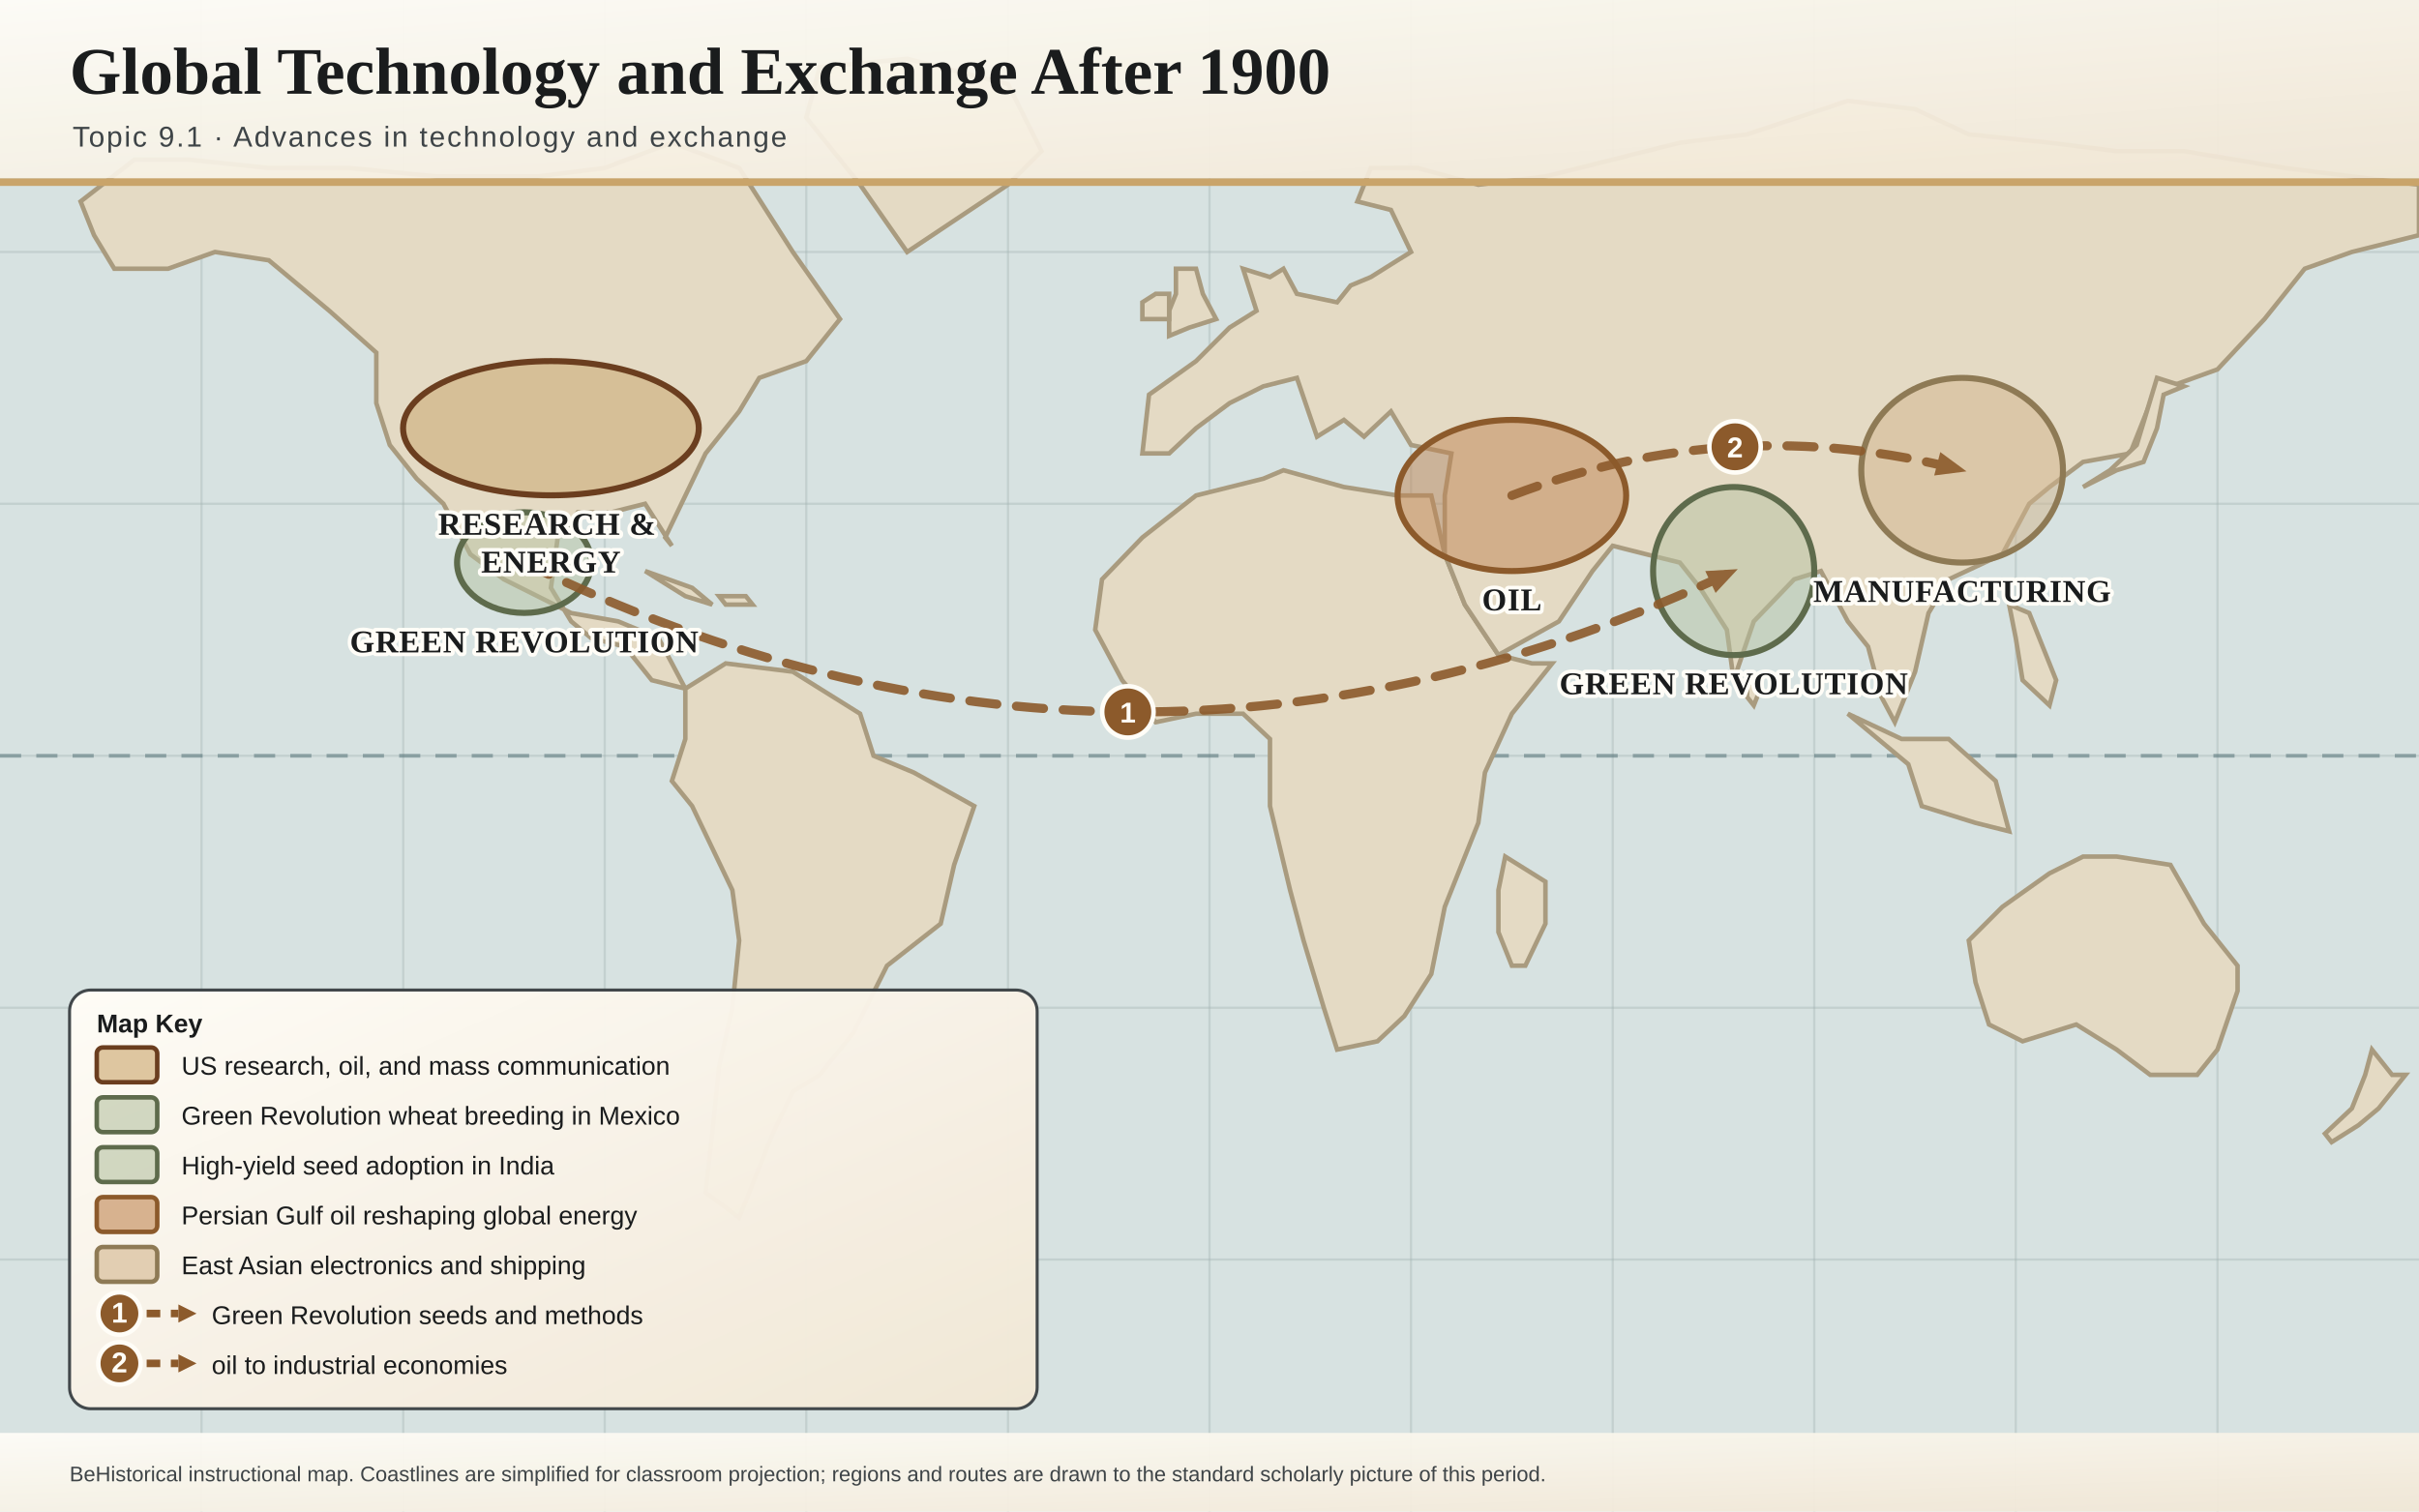
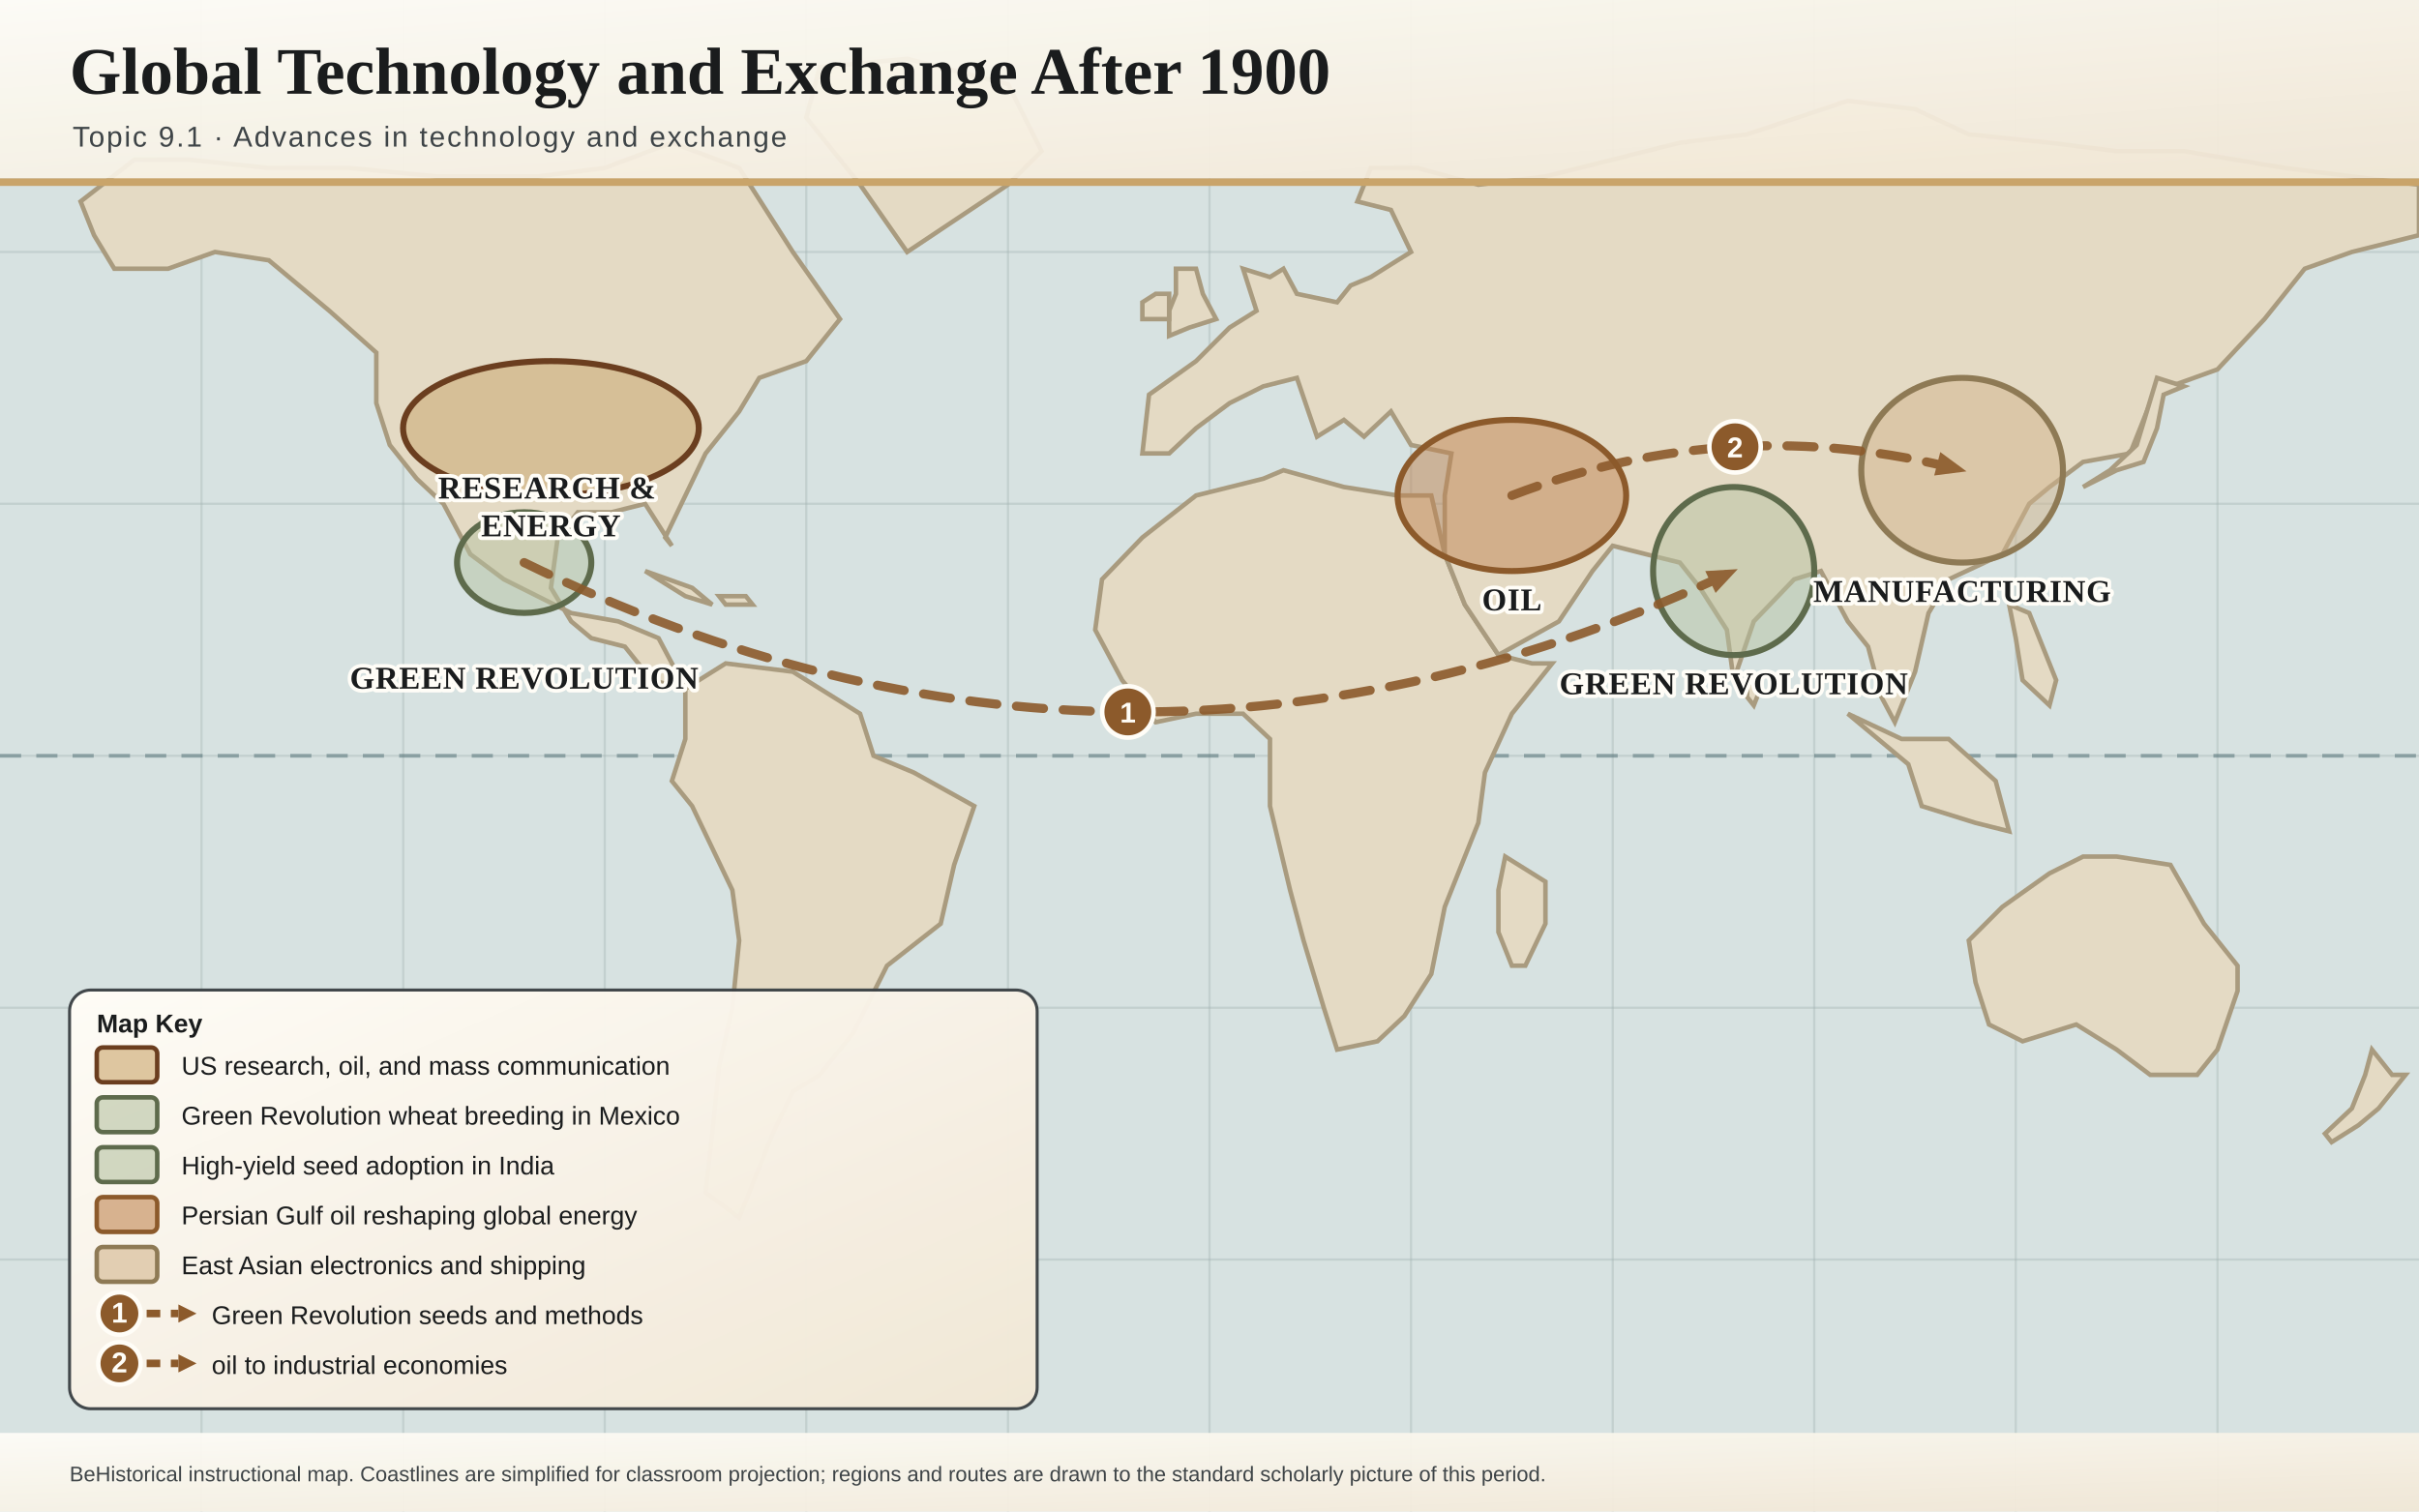
<svg xmlns="http://www.w3.org/2000/svg" width="1600" height="1000" viewBox="0 0 1600 1000" preserveAspectRatio="xMidYMid meet" role="img" aria-labelledby="map-title map-desc">
  <defs>
    <linearGradient id="paper" x1="0" x2="1" y1="0" y2="1">
      <stop offset="0" stop-color="#FFFDF7" />
      <stop offset="1" stop-color="#F1E7D5" />
    </linearGradient>
    <marker id="arrow" markerWidth="20" markerHeight="16" refX="17" refY="8" orient="auto" markerUnits="userSpaceOnUse">
      <path d="M0,0 L20,8 L0,16 Z" fill="#8C5A2B" />
    </marker>
    <style>
      .title{font-family:Georgia,'Times New Roman',serif;font-weight:700;font-size:44px;fill:#1A1C1D}
      .subtitle{font-family:Arial,Helvetica,sans-serif;font-size:19px;fill:#3E4447;letter-spacing:1.2px;text-transform:uppercase}
      .region{font-family:Georgia,'Times New Roman',serif;font-weight:700;font-size:21px;letter-spacing:.5px}
      .place{font-family:Arial,Helvetica,sans-serif;font-weight:700;font-size:18px;fill:#1A1C1D}
      .placenote{font-family:Arial,Helvetica,sans-serif;font-size:15px;fill:#3E4447}
      .small{font-family:Arial,Helvetica,sans-serif;font-size:17px;fill:#1A1C1D}
      .tiny{font-family:Arial,Helvetica,sans-serif;font-size:14px;fill:#3E4447}
      .badgenum{font-family:Arial,Helvetica,sans-serif;font-weight:700;font-size:19px;fill:#FFFDF7}
      .badge{fill:#8C5A2B;stroke:#FFFDF7;stroke-width:3}
      .halo{paint-order:stroke;stroke:#FFFDF7;stroke-width:5;stroke-linejoin:round}
      .city{fill:#1A1C1D;stroke:#FFFDF7;stroke-width:4}
+       .leader{stroke:#1A1C1D;stroke-width:2.5;stroke-linecap:round;opacity:.7}
      .flow{fill:none;stroke:#8C5A2B;stroke-width:6;stroke-linecap:round;opacity:.9}
      #land path{fill:#E4DAC4;stroke:#A99B7F;stroke-width:3}
      #graticule line{stroke:#9FB0AE;stroke-width:1.5;opacity:.35}
    </style>
  </defs>
  <rect width="1600" height="1000" fill="#D7E2E1" />
  <g id="graticule">
    <line x1="133.3" y1="0" x2="133.3" y2="1000" />
    <line x1="266.7" y1="0" x2="266.7" y2="1000" />
    <line x1="400.0" y1="0" x2="400.0" y2="1000" />
    <line x1="533.3" y1="0" x2="533.3" y2="1000" />
    <line x1="666.7" y1="0" x2="666.7" y2="1000" />
    <line x1="800.0" y1="0" x2="800.0" y2="1000" />
    <line x1="933.3" y1="0" x2="933.3" y2="1000" />
    <line x1="1066.7" y1="0" x2="1066.7" y2="1000" />
    <line x1="1200.0" y1="0" x2="1200.0" y2="1000" />
    <line x1="1333.3" y1="0" x2="1333.3" y2="1000" />
    <line x1="1466.7" y1="0" x2="1466.7" y2="1000" />
    <line x1="0" y1="833.3" x2="1600" y2="833.3" />
    <line x1="0" y1="666.7" x2="1600" y2="666.7" />
    <line x1="0" y1="500.0" x2="1600" y2="500.0" />
    <line x1="0" y1="333.3" x2="1600" y2="333.3" />
    <line x1="0" y1="166.7" x2="1600" y2="166.7" />
  </g>
  <line x1="0" y1="500.0" x2="1600" y2="500.0" stroke="#4E6B72" stroke-width="2.5" stroke-dasharray="14 10" opacity=".5" />
  <g id="land">
    <path id="land-greenland" d="M600.0,166.7 L666.7,122.2 L688.9,100.0 L666.7,55.6 L600.0,38.9 L542.2,44.4 L533.3,77.8 L568.9,122.2 L600.0,166.7 Z" />
    <path id="land-northAmerica" d="M53.3,133.3 L88.9,105.6 L124.4,105.6 L177.8,111.1 L231.1,111.1 L288.9,116.7 L355.6,116.7 L400.0,111.1 L444.4,94.4 L488.9,111.1 L524.4,166.7 L555.6,211.1 L533.3,238.9 L502.2,250.0 L488.9,272.2 L466.7,300.0 L440.0,355.6 L444.4,361.1 L426.7,333.3 L404.4,338.9 L382.2,338.9 L368.9,355.6 L364.4,388.9 L377.8,411.1 L391.1,422.2 L413.3,427.8 L431.1,450.0 L453.3,455.6 L435.6,422.2 L408.9,411.1 L377.8,405.6 L333.3,383.3 L311.1,366.7 L293.3,333.3 L275.6,316.7 L257.8,294.4 L248.9,266.7 L248.9,233.3 L217.8,205.6 L177.8,172.2 L142.2,166.7 L111.1,177.8 L75.6,177.8 L62.2,155.6 L53.3,133.3 Z" />
    <path id="land-southAmerica" d="M453.3,455.6 L480.0,438.9 L524.4,444.4 L568.9,472.2 L577.8,500.0 L604.4,511.1 L644.4,533.3 L631.1,572.2 L622.2,611.1 L586.7,638.9 L564.4,683.3 L542.2,711.1 L524.4,722.2 L511.1,750.0 L497.8,783.3 L488.9,805.6 L466.7,788.9 L471.1,750.0 L475.6,705.6 L484.4,666.7 L488.9,622.2 L484.4,588.9 L457.8,533.3 L444.4,516.7 L453.3,488.9 L453.3,455.6 Z" />
    <path id="land-africa" d="M724.4,416.7 L728.9,383.3 L755.6,355.6 L791.1,327.8 L835.6,316.7 L848.9,311.1 L888.9,322.2 L924.4,327.8 L946.7,327.8 L955.6,366.7 L968.9,400.0 L991.1,433.3 L1013.3,438.9 L1026.7,438.9 L1000.0,472.2 L982.2,511.1 L977.8,544.4 L955.6,600.0 L946.7,644.4 L928.9,672.2 L911.1,688.9 L884.4,694.4 L875.6,666.7 L862.2,622.2 L853.3,588.9 L840.0,533.3 L840.0,488.9 L822.2,472.2 L791.1,472.2 L764.4,477.8 L742.2,450.0 L724.4,416.7 Z" />
    <path id="land-eurasia" d="M755.6,300.0 L760.0,261.1 L791.1,238.9 L813.3,216.7 L831.1,205.6 L822.2,177.8 L840.0,183.3 L848.9,177.8 L857.8,194.4 L884.4,200.0 L893.3,188.9 L906.7,183.3 L924.4,172.2 L933.3,166.7 L920.0,138.9 L897.8,133.3 L906.7,111.1 L937.8,111.1 L977.8,122.2 L1022.2,116.7 L1066.7,105.6 L1111.1,94.4 L1155.6,88.9 L1222.2,66.7 L1266.7,72.2 L1302.2,88.9 L1355.6,94.4 L1400.0,100.0 L1444.4,100.0 L1511.1,111.1 L1555.6,116.7 L1600.0,122.2 L1600.0,155.6 L1555.6,166.7 L1524.4,177.8 L1497.8,211.1 L1466.7,244.4 L1435.6,255.6 L1422.2,266.7 L1408.9,300.0 L1377.8,305.6 L1355.6,322.2 L1342.2,333.3 L1324.4,366.7 L1288.9,383.3 L1275.6,405.6 L1266.7,444.4 L1253.3,477.8 L1244.4,461.1 L1235.6,427.8 L1222.2,411.1 L1204.4,377.8 L1186.7,383.3 L1160.0,411.1 L1146.7,450.0 L1142.2,416.7 L1124.4,388.9 L1111.1,372.2 L1088.9,366.7 L1066.7,361.1 L1053.3,377.8 L1031.1,411.1 L991.1,433.3 L968.9,400.0 L955.6,366.7 L955.6,327.8 L960.0,300.0 L933.3,294.4 L920.0,272.2 L902.2,288.9 L888.9,277.8 L871.1,288.9 L857.8,250.0 L835.6,255.6 L813.3,266.7 L791.1,283.3 L773.3,300.0 L755.6,300.0 Z" />
    <path id="land-britain" d="M773.3,222.2 L786.7,216.7 L804.4,211.1 L795.6,194.4 L791.1,177.8 L777.8,177.8 L777.8,194.4 L773.3,205.6 L773.3,222.2 Z" />
    <path id="land-ireland" d="M755.6,211.1 L773.3,211.1 L773.3,194.4 L764.4,194.4 L755.6,200.0 L755.6,211.1 Z" />
    <path id="land-japan" d="M1377.8,322.2 L1400.0,311.1 L1417.8,305.6 L1426.7,283.3 L1431.1,261.1 L1444.4,255.6 L1426.7,250.0 L1413.3,294.4 L1395.6,311.1 L1377.8,322.2 Z" />
    <path id="land-indonesia" d="M1222.2,472.2 L1262.2,505.6 L1271.1,533.3 L1306.7,544.4 L1328.9,550.0 L1320.0,516.7 L1288.9,488.9 L1257.8,488.9 L1222.2,472.2 Z" />
    <path id="land-philippines" d="M1328.9,400.0 L1342.2,405.6 L1351.1,427.8 L1360.0,450.0 L1355.6,466.7 L1337.8,450.0 L1333.3,422.2 L1328.9,400.0 Z" />
    <path id="land-australia" d="M1302.2,622.2 L1306.7,650.0 L1315.6,677.8 L1337.8,688.9 L1373.3,677.8 L1400.0,694.4 L1422.2,711.1 L1453.3,711.1 L1466.7,694.4 L1480.0,655.6 L1480.0,638.9 L1457.8,611.1 L1435.6,572.2 L1400.0,566.7 L1377.8,566.7 L1355.6,577.8 L1324.4,600.0 L1302.2,622.2 Z" />
    <path id="land-newZealand" d="M1568.9,694.4 L1582.2,711.1 L1591.1,711.1 L1573.3,733.3 L1560.0,744.4 L1542.2,755.6 L1537.8,750.0 L1555.6,733.3 L1564.4,711.1 L1568.9,694.4 Z" />
    <path id="land-madagascar" d="M995.6,566.7 L1022.2,583.3 L1022.2,611.1 L1008.9,638.9 L1000.0,638.9 L991.1,616.7 L991.1,588.9 L995.6,566.7 Z" />
    <path id="land-cuba" d="M426.7,377.8 L457.8,388.9 L471.1,400.0 L453.3,394.4 L426.7,377.8 Z" />
    <path id="land-hispaniola" d="M475.6,394.4 L493.3,394.4 L497.8,400.0 L480.0,400.0 L475.6,394.4 Z" />
    <path id="land-sriLanka" d="M1155.6,450.0 L1164.4,455.6 L1160.0,466.7 L1155.6,461.1 L1155.6,450.0 Z" />
  </g>
  <g id="highlights">
    <ellipse cx="364.4" cy="283.3" rx="97.8" ry="44.4" fill="#C9A46A" fill-opacity="0.5" stroke="#6B3E1F" stroke-width="4" />
    <ellipse cx="346.7" cy="372.2" rx="44.4" ry="33.3" fill="#B6C2A2" fill-opacity="0.5" stroke="#5E6B4C" stroke-width="4" />
    <ellipse cx="1146.7" cy="377.8" rx="53.3" ry="55.6" fill="#B6C2A2" fill-opacity="0.5" stroke="#5E6B4C" stroke-width="4" />
    <ellipse cx="1000.0" cy="327.8" rx="75.6" ry="50.0" fill="#C08552" fill-opacity="0.5" stroke="#8C5A2B" stroke-width="4" />
    <ellipse cx="1297.8" cy="311.1" rx="66.7" ry="61.1" fill="#D2B48C" fill-opacity="0.5" stroke="#8E7A55" stroke-width="4" />
  </g>
  <g id="flows">
    <path class="flow" d="M346.7,372.2 Q745.3,567.0 1146.7,377.8" stroke-dasharray="18 13" marker-end="url(#arrow)" />
    <circle class="badge" cx="746.0" cy="471.0" r="17" />
    <text class="badgenum" x="746.0" y="478.0" text-anchor="middle">1</text>
    <path class="flow" d="M1000.0,327.8 Q1146.2,271.8 1297.8,311.1" stroke-dasharray="18 13" marker-end="url(#arrow)" />
    <circle class="badge" cx="1147.6" cy="295.6" r="17" />
    <text class="badgenum" x="1147.6" y="302.6" text-anchor="middle">2</text>
  </g>
  <g id="region-labels">
-     <text class="region halo" x="364.4" y="353.8" text-anchor="middle" fill="#1A1C1D">
+     <text class="region halo" x="364.4" y="329.8" text-anchor="middle" fill="#1A1C1D">
      <tspan x="364.4" dy="0">RESEARCH &amp;</tspan>
      <tspan x="364.4" dy="25">ENERGY</tspan>
    </text>
-     <text class="region halo" x="346.7" y="431.6" text-anchor="middle" fill="#1A1C1D">
+     <text class="region halo" x="346.7" y="455.6" text-anchor="middle" fill="#1A1C1D">
      <tspan x="346.7" dy="0">GREEN REVOLUTION</tspan>
    </text>
    <text class="region halo" x="1146.7" y="459.3" text-anchor="middle" fill="#1A1C1D">
      <tspan x="1146.7" dy="0">GREEN REVOLUTION</tspan>
    </text>
    <text class="region halo" x="1000.0" y="403.8" text-anchor="middle" fill="#1A1C1D">
      <tspan x="1000.0" dy="0">OIL</tspan>
    </text>
    <text class="region halo" x="1297.8" y="398.2" text-anchor="middle" fill="#1A1C1D">
      <tspan x="1297.8" dy="0">MANUFACTURING</tspan>
    </text>
  </g>
  <g id="places">
    
  </g>
  <g id="titleband">
    <rect x="0" y="0" width="1600" height="118" fill="url(#paper)" opacity=".93" />
    <rect x="0" y="118" width="1600" height="5" fill="#C9A46A" />
    <text class="title" x="46" y="62">Global Technology and Exchange After 1900</text>
    <text class="subtitle" x="48" y="97">Topic 9.1 · Advances in technology and exchange</text>
  </g>
  <g id="legend" transform="translate(46,655)">
    <rect x="0" y="0" width="640" height="277" rx="14" fill="url(#paper)" stroke="#3E4447" stroke-width="2" opacity=".97" />
    <text class="small" x="18" y="28" font-weight="700">Map Key</text>
    <rect x="18" y="38" width="40" height="23" rx="4" fill="#C9A46A" fill-opacity=".6" stroke="#6B3E1F" stroke-width="3" />
    <text class="small" x="74" y="56">US research, oil, and mass communication</text>
    <rect x="18" y="71" width="40" height="23" rx="4" fill="#B6C2A2" fill-opacity=".6" stroke="#5E6B4C" stroke-width="3" />
    <text class="small" x="74" y="89">Green Revolution wheat breeding in Mexico</text>
    <rect x="18" y="104" width="40" height="23" rx="4" fill="#B6C2A2" fill-opacity=".6" stroke="#5E6B4C" stroke-width="3" />
    <text class="small" x="74" y="122">High-yield seed adoption in India</text>
    <rect x="18" y="137" width="40" height="23" rx="4" fill="#C08552" fill-opacity=".6" stroke="#8C5A2B" stroke-width="3" />
    <text class="small" x="74" y="155">Persian Gulf oil reshaping global energy</text>
    <rect x="18" y="170" width="40" height="23" rx="4" fill="#D2B48C" fill-opacity=".6" stroke="#8E7A55" stroke-width="3" />
    <text class="small" x="74" y="188">East Asian electronics and shipping</text>
    <circle class="badge" cx="33" cy="214" r="14" />
    <text class="badgenum" x="33" y="220" text-anchor="middle" font-size="16">1</text>
    <line x1="51" x2="72" y1="214" y2="214" stroke="#8C5A2B" stroke-width="5" stroke-dasharray="9 7" />
    <path d="M72,208 L84,214 L72,220 Z" fill="#8C5A2B" />
    <text class="small" x="94" y="221">Green Revolution seeds and methods</text>
    <circle class="badge" cx="33" cy="247" r="14" />
    <text class="badgenum" x="33" y="253" text-anchor="middle" font-size="16">2</text>
    <line x1="51" x2="72" y1="247" y2="247" stroke="#8C5A2B" stroke-width="5" stroke-dasharray="9 7" />
    <path d="M72,241 L84,247 L72,253 Z" fill="#8C5A2B" />
    <text class="small" x="94" y="254">oil to industrial economies</text>
  </g>
  <rect x="0" y="948" width="1600" height="52" fill="url(#paper)" opacity=".93" />
  <text class="tiny" x="46" y="980">BeHistorical instructional map. Coastlines are simplified for classroom projection; regions and routes are drawn to the standard scholarly picture of this period.</text>
</svg>
